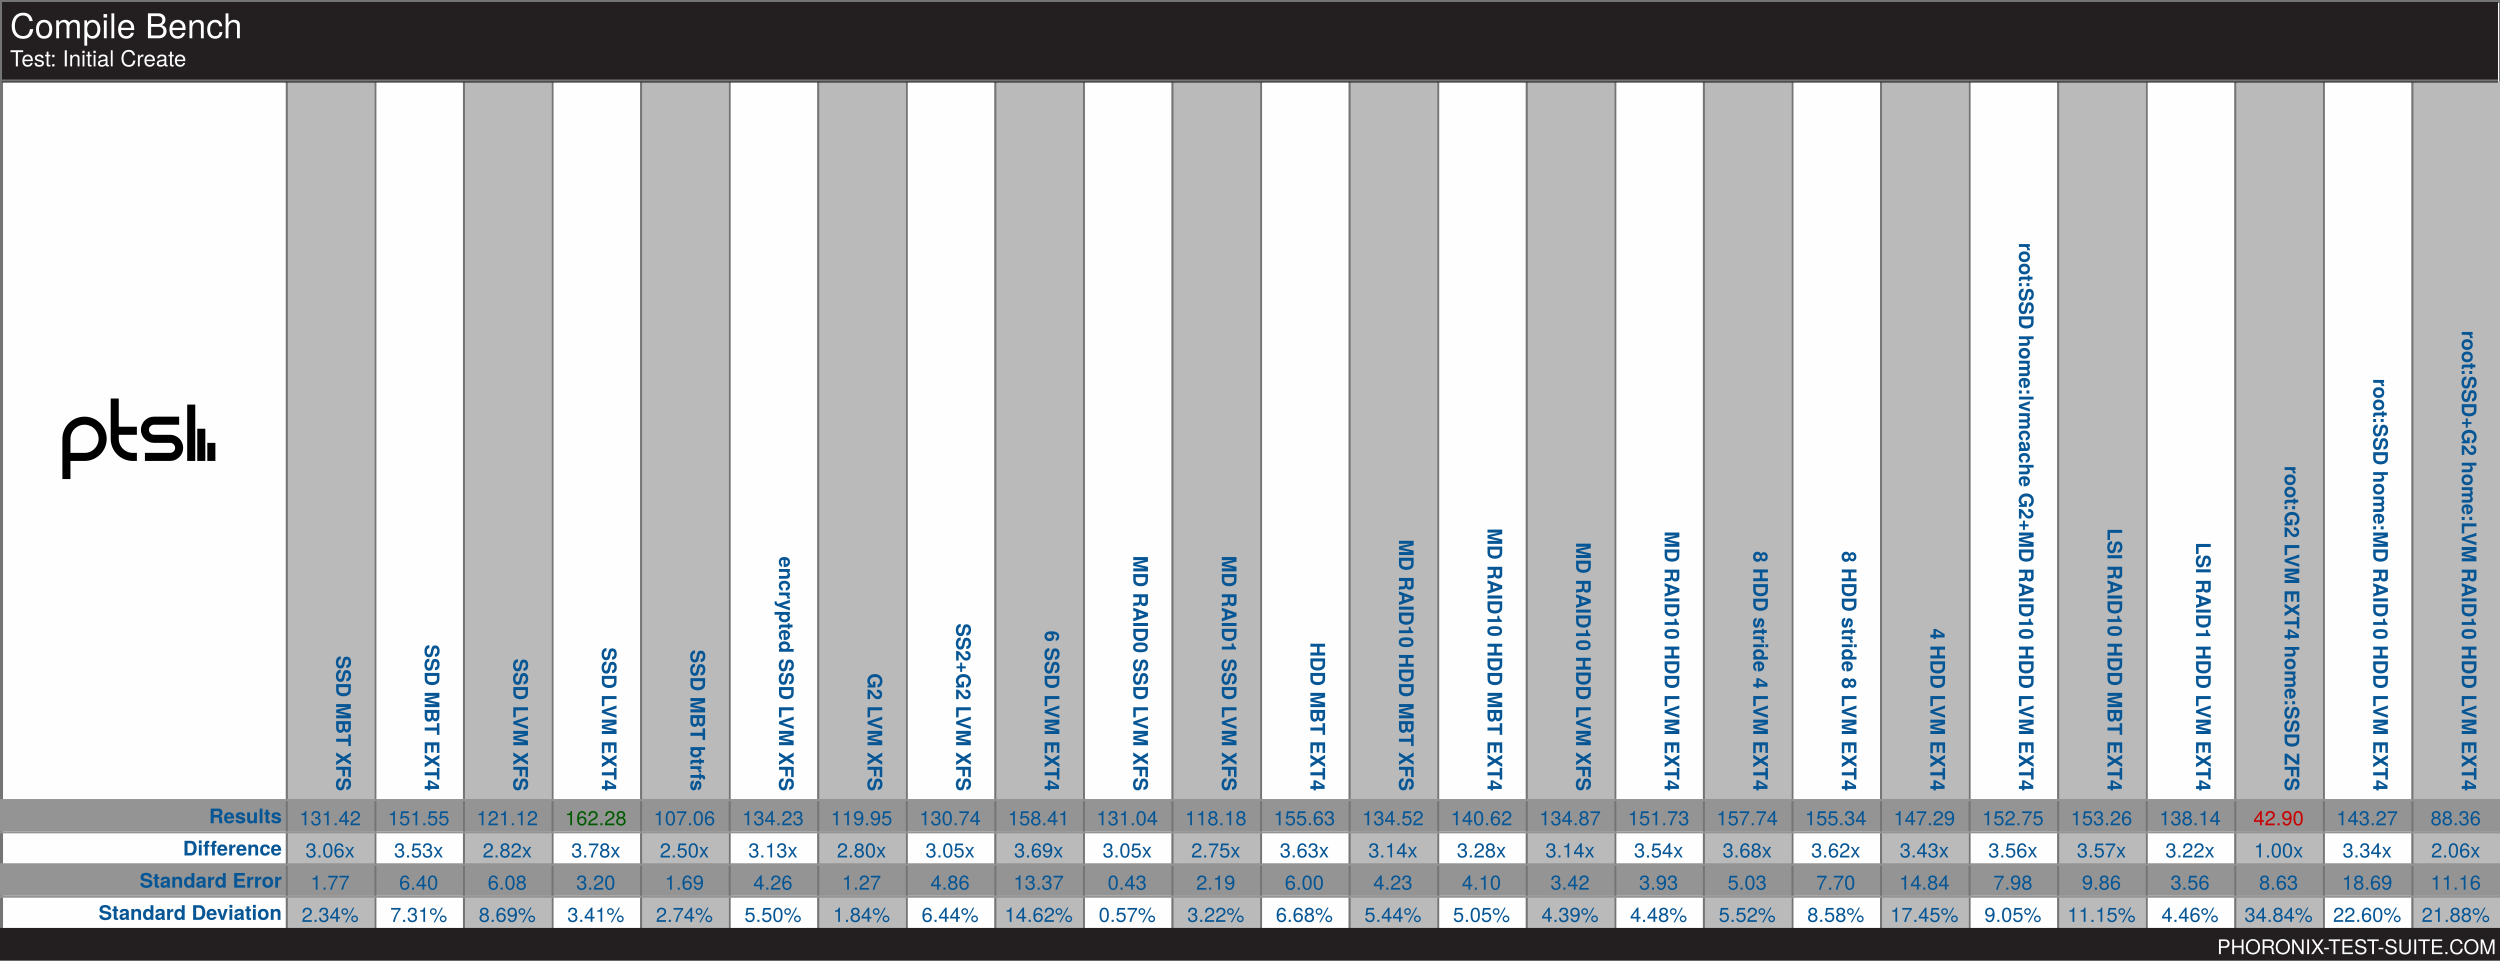
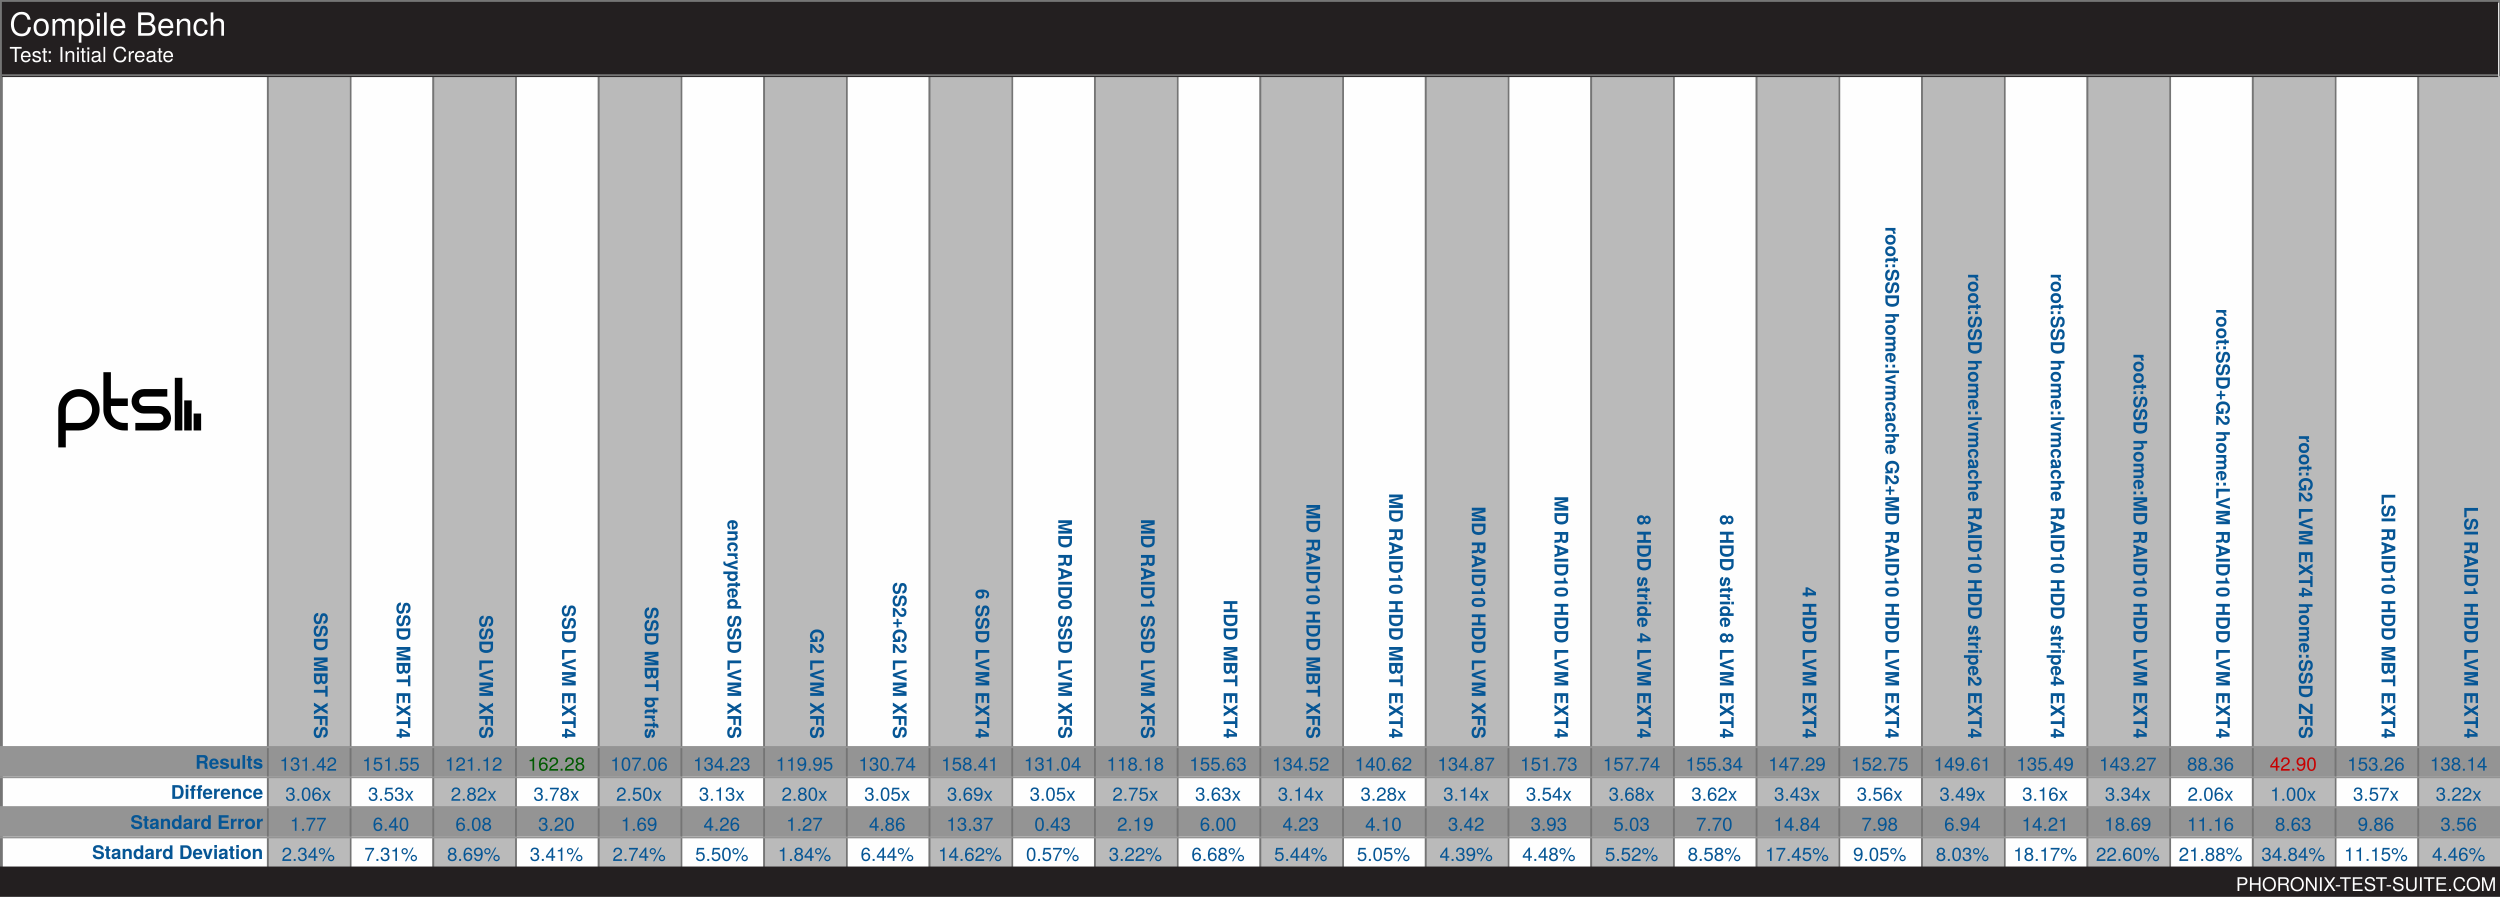
- <svg xmlns="http://www.w3.org/2000/svg" xmlns:xlink="http://www.w3.org/1999/xlink" version="1.1" font-family="sans-serif, droid-sans, helvetica, verdana, tahoma" viewbox="0 0 1242 477" width="1242" height="477" preserveAspectRatio="xMinYMin meet">
-   <rect x="0" y="0" width="1242" height="477" fill="#FEFEFE" stroke="#757575" stroke-width="2" />
-   <rect x="1" y="1" width="1241" height="476" fill="#FEFEFE" stroke="#757575" stroke-width="1" />
+ <svg xmlns="http://www.w3.org/2000/svg" xmlns:xlink="http://www.w3.org/1999/xlink" version="1.1" font-family="sans-serif, droid-sans, helvetica, verdana, tahoma" viewbox="0 0 1330 477" width="1330" height="477" preserveAspectRatio="xMinYMin meet">
+   <rect x="0" y="0" width="1330" height="477" fill="#FEFEFE" stroke="#757575" stroke-width="2" />
+   <rect x="1" y="1" width="1329" height="476" fill="#FEFEFE" stroke="#757575" stroke-width="1" />
  <path d="m74 22v9m-5-16v16m-5-28v28m-23-2h12.5c2.485 0 4.5-2.015 4.5-4.5s-2.015-4.5-4.5-4.5h-8c-2.485 0-4.5-2.015-4.5-4.5s2.015-4.5 4.5-4.5h12.5m-21 5h-11m11 13h-2c-4.971 0-9-4.029-9-9v-20m-24 40v-20c0-4.971 4.029-9 9-9 4.971 0 9 4.029 9 9s-4.029 9-9 9h-9" stroke="#000000" stroke-width="4" fill="none" transform="translate(31,198)" />
-   <line x1="142" y1="251" x2="1242" y2="251" stroke="#BABABA" stroke-width="421" stroke-dasharray="44,44" />
-   <line x1="621" y1="397" x2="621" y2="461" stroke="#949494" stroke-width="1242" stroke-dasharray="16,16" />
-   <line x1="142" y1="251" x2="1242" y2="251" stroke="#757575" stroke-width="421" stroke-dasharray="1,43" />
-   <rect x="1" y="1" width="1240" height="40" fill="#231f20" />
+   <line x1="142" y1="251" x2="1330" y2="251" stroke="#BABABA" stroke-width="421" stroke-dasharray="44,44" />
+   <line x1="665" y1="397" x2="665" y2="461" stroke="#949494" stroke-width="1330" stroke-dasharray="16,16" />
+   <line x1="142" y1="251" x2="1330" y2="251" stroke="#757575" stroke-width="421" stroke-dasharray="1,43" />
+   <rect x="1" y="1" width="1328" height="40" fill="#231f20" />
  <text x="5" y="19" font-size="17" fill="#FEFEFE" text-anchor="start">Compile Bench</text>
  <text x="5" y="33" font-size="11" fill="#FEFEFE" text-anchor="start">Test: Initial Create</text>
-   <line x1="1" y1="40" x2="1241" y2="40" stroke="#757575" stroke-width="1" />
+   <line x1="1" y1="40" x2="1329" y2="40" stroke="#757575" stroke-width="1" />
  <g font-size="10" font-weight="bold" text-anchor="end" fill="#065695">
    <text x="140" y="409" fill="#065695">Results</text>
    <text x="140" y="425" fill="#065695">Difference</text>
    <text x="140" y="441" fill="#065695">Standard Error</text>
    <text x="140" y="457" fill="#065695">Standard Deviation</text>
  </g>
  <g font-size="10" fill="#065695" font-weight="bold" text-anchor="end">
    <text x="167" y="393" transform="rotate(90 167 393)">SSD MBT XFS</text>
    <text x="211" y="393" transform="rotate(90 211 393)">SSD MBT EXT4</text>
    <text x="255" y="393" transform="rotate(90 255 393)">SSD LVM XFS</text>
    <text x="299" y="393" transform="rotate(90 299 393)">SSD LVM EXT4</text>
    <text x="343" y="393" transform="rotate(90 343 393)">SSD MBT btrfs</text>
    <text x="387" y="393" transform="rotate(90 387 393)">encrypted SSD LVM XFS</text>
    <text x="431" y="393" transform="rotate(90 431 393)">G2 LVM XFS</text>
    <text x="475" y="393" transform="rotate(90 475 393)">SS2+G2 LVM XFS</text>
    <text x="519" y="393" transform="rotate(90 519 393)">6 SSD LVM EXT4</text>
    <text x="563" y="393" transform="rotate(90 563 393)">MD RAID0 SSD LVM XFS</text>
    <text x="607" y="393" transform="rotate(90 607 393)">MD RAID1 SSD LVM XFS</text>
    <text x="651" y="393" transform="rotate(90 651 393)">HDD MBT EXT4</text>
    <text x="695" y="393" transform="rotate(90 695 393)">MD RAID10 HDD MBT XFS</text>
    <text x="739" y="393" transform="rotate(90 739 393)">MD RAID10 HDD MBT EXT4</text>
    <text x="783" y="393" transform="rotate(90 783 393)">MD RAID10 HDD LVM XFS</text>
    <text x="827" y="393" transform="rotate(90 827 393)">MD RAID10 HDD LVM EXT4</text>
    <text x="871" y="393" transform="rotate(90 871 393)">8 HDD stride 4 LVM EXT4</text>
    <text x="915" y="393" transform="rotate(90 915 393)">8 HDD stride 8 LVM EXT4</text>
    <text x="959" y="393" transform="rotate(90 959 393)">4 HDD LVM EXT4</text>
    <text x="1003" y="393" transform="rotate(90 1003 393)">root:SSD home:lvmcache G2+MD RAID10 HDD LVM EXT4</text>
-     <text x="1047" y="393" transform="rotate(90 1047 393)">LSI RAID10 HDD MBT EXT4</text>
-     <text x="1091" y="393" transform="rotate(90 1091 393)">LSI RAID1 HDD LVM EXT4</text>
-     <text x="1135" y="393" transform="rotate(90 1135 393)">root:G2 LVM EXT4 home:SSD ZFS</text>
-     <text x="1179" y="393" transform="rotate(90 1179 393)">root:SSD home:MD RAID10 HDD LVM EXT4</text>
-     <text x="1223" y="393" transform="rotate(90 1223 393)">root:SSD+G2 home:LVM RAID10 HDD LVM EXT4</text>
+     <text x="1047" y="393" transform="rotate(90 1047 393)">root:SSD home:lvmcache RAID10 HDD stripe2 EXT4</text>
+     <text x="1091" y="393" transform="rotate(90 1091 393)">root:SSD home:lvmcache RAID10 HDD stripe4 EXT4</text>
+     <text x="1135" y="393" transform="rotate(90 1135 393)">root:SSD home:MD RAID10 HDD LVM EXT4</text>
+     <text x="1179" y="393" transform="rotate(90 1179 393)">root:SSD+G2 home:LVM RAID10 HDD LVM EXT4</text>
+     <text x="1223" y="393" transform="rotate(90 1223 393)">root:G2 LVM EXT4 home:SSD ZFS</text>
+     <text x="1267" y="393" transform="rotate(90 1267 393)">LSI RAID10 HDD MBT EXT4</text>
+     <text x="1311" y="393" transform="rotate(90 1311 393)">LSI RAID1 HDD LVM EXT4</text>
  </g>
  <g />
  <g text-anchor="middle" font-size="10">
    <text x="164" y="410" fill="#065695" xlink:title="STD Dev: 2.34%;  STD Error: 1.77">131.42</text>
    <text x="164" y="426" fill="#065695">3.06x</text>
    <text x="164" y="442" fill="#065695">1.77</text>
    <text x="164" y="458" fill="#065695">2.34%</text>
    <text x="208" y="410" fill="#065695" xlink:title="STD Dev: 7.31%;  STD Error: 6.40">151.55</text>
    <text x="208" y="426" fill="#065695">3.53x</text>
    <text x="208" y="442" fill="#065695">6.40</text>
    <text x="208" y="458" fill="#065695">7.31%</text>
    <text x="252" y="410" fill="#065695" xlink:title="STD Dev: 8.69%;  STD Error: 6.08">121.12</text>
    <text x="252" y="426" fill="#065695">2.82x</text>
    <text x="252" y="442" fill="#065695">6.08</text>
    <text x="252" y="458" fill="#065695">8.69%</text>
    <text x="296" y="410" fill="#005a00" xlink:title="STD Dev: 3.41%;  STD Error: 3.20">162.28</text>
    <text x="296" y="426" fill="#065695">3.78x</text>
    <text x="296" y="442" fill="#065695">3.20</text>
    <text x="296" y="458" fill="#065695">3.41%</text>
    <text x="340" y="410" fill="#065695" xlink:title="STD Dev: 2.74%;  STD Error: 1.69">107.06</text>
    <text x="340" y="426" fill="#065695">2.50x</text>
    <text x="340" y="442" fill="#065695">1.69</text>
    <text x="340" y="458" fill="#065695">2.74%</text>
    <text x="384" y="410" fill="#065695" xlink:title="STD Dev: 5.50%;  STD Error: 4.26">134.23</text>
    <text x="384" y="426" fill="#065695">3.13x</text>
    <text x="384" y="442" fill="#065695">4.26</text>
    <text x="384" y="458" fill="#065695">5.50%</text>
    <text x="428" y="410" fill="#065695" xlink:title="STD Dev: 1.84%;  STD Error: 1.27">119.95</text>
    <text x="428" y="426" fill="#065695">2.80x</text>
    <text x="428" y="442" fill="#065695">1.27</text>
    <text x="428" y="458" fill="#065695">1.84%</text>
    <text x="472" y="410" fill="#065695" xlink:title="STD Dev: 6.44%;  STD Error: 4.86">130.74</text>
    <text x="472" y="426" fill="#065695">3.05x</text>
    <text x="472" y="442" fill="#065695">4.86</text>
    <text x="472" y="458" fill="#065695">6.44%</text>
    <text x="516" y="410" fill="#065695" xlink:title="STD Dev: 14.62%;  STD Error: 13.37">158.41</text>
    <text x="516" y="426" fill="#065695">3.69x</text>
    <text x="516" y="442" fill="#065695">13.37</text>
    <text x="516" y="458" fill="#065695">14.62%</text>
    <text x="560" y="410" fill="#065695" xlink:title="STD Dev: 0.57%;  STD Error: 0.43">131.04</text>
    <text x="560" y="426" fill="#065695">3.05x</text>
    <text x="560" y="442" fill="#065695">0.43</text>
    <text x="560" y="458" fill="#065695">0.57%</text>
    <text x="604" y="410" fill="#065695" xlink:title="STD Dev: 3.22%;  STD Error: 2.19">118.18</text>
    <text x="604" y="426" fill="#065695">2.75x</text>
    <text x="604" y="442" fill="#065695">2.19</text>
    <text x="604" y="458" fill="#065695">3.22%</text>
    <text x="648" y="410" fill="#065695" xlink:title="STD Dev: 6.68%;  STD Error: 6.00">155.63</text>
    <text x="648" y="426" fill="#065695">3.63x</text>
    <text x="648" y="442" fill="#065695">6.00</text>
    <text x="648" y="458" fill="#065695">6.68%</text>
    <text x="692" y="410" fill="#065695" xlink:title="STD Dev: 5.44%;  STD Error: 4.23">134.52</text>
    <text x="692" y="426" fill="#065695">3.14x</text>
    <text x="692" y="442" fill="#065695">4.23</text>
    <text x="692" y="458" fill="#065695">5.44%</text>
    <text x="736" y="410" fill="#065695" xlink:title="STD Dev: 5.05%;  STD Error: 4.10">140.62</text>
    <text x="736" y="426" fill="#065695">3.28x</text>
    <text x="736" y="442" fill="#065695">4.10</text>
    <text x="736" y="458" fill="#065695">5.05%</text>
    <text x="780" y="410" fill="#065695" xlink:title="STD Dev: 4.39%;  STD Error: 3.42">134.87</text>
    <text x="780" y="426" fill="#065695">3.14x</text>
    <text x="780" y="442" fill="#065695">3.42</text>
    <text x="780" y="458" fill="#065695">4.39%</text>
    <text x="824" y="410" fill="#065695" xlink:title="STD Dev: 4.48%;  STD Error: 3.93">151.73</text>
    <text x="824" y="426" fill="#065695">3.54x</text>
    <text x="824" y="442" fill="#065695">3.93</text>
    <text x="824" y="458" fill="#065695">4.48%</text>
    <text x="868" y="410" fill="#065695" xlink:title="STD Dev: 5.52%;  STD Error: 5.03">157.74</text>
    <text x="868" y="426" fill="#065695">3.68x</text>
    <text x="868" y="442" fill="#065695">5.03</text>
    <text x="868" y="458" fill="#065695">5.52%</text>
    <text x="912" y="410" fill="#065695" xlink:title="STD Dev: 8.58%;  STD Error: 7.70">155.34</text>
    <text x="912" y="426" fill="#065695">3.62x</text>
    <text x="912" y="442" fill="#065695">7.70</text>
    <text x="912" y="458" fill="#065695">8.58%</text>
    <text x="956" y="410" fill="#065695" xlink:title="STD Dev: 17.45%;  STD Error: 14.84">147.29</text>
    <text x="956" y="426" fill="#065695">3.43x</text>
    <text x="956" y="442" fill="#065695">14.84</text>
    <text x="956" y="458" fill="#065695">17.45%</text>
    <text x="1000" y="410" fill="#065695" xlink:title="STD Dev: 9.05%;  STD Error: 7.98">152.75</text>
    <text x="1000" y="426" fill="#065695">3.56x</text>
    <text x="1000" y="442" fill="#065695">7.98</text>
    <text x="1000" y="458" fill="#065695">9.05%</text>
-     <text x="1044" y="410" fill="#065695" xlink:title="STD Dev: 11.15%;  STD Error: 9.86">153.26</text>
-     <text x="1044" y="426" fill="#065695">3.57x</text>
-     <text x="1044" y="442" fill="#065695">9.86</text>
-     <text x="1044" y="458" fill="#065695">11.15%</text>
-     <text x="1088" y="410" fill="#065695" xlink:title="STD Dev: 4.46%;  STD Error: 3.56">138.14</text>
-     <text x="1088" y="426" fill="#065695">3.22x</text>
-     <text x="1088" y="442" fill="#065695">3.56</text>
-     <text x="1088" y="458" fill="#065695">4.46%</text>
-     <text x="1132" y="410" fill="#C80000" xlink:title="STD Dev: 34.84%;  STD Error: 8.63">42.90</text>
-     <text x="1132" y="426" fill="#065695">1.00x</text>
-     <text x="1132" y="442" fill="#065695">8.63</text>
-     <text x="1132" y="458" fill="#065695">34.84%</text>
-     <text x="1176" y="410" fill="#065695" xlink:title="STD Dev: 22.60%;  STD Error: 18.69">143.27</text>
-     <text x="1176" y="426" fill="#065695">3.34x</text>
-     <text x="1176" y="442" fill="#065695">18.69</text>
-     <text x="1176" y="458" fill="#065695">22.60%</text>
-     <text x="1220" y="410" fill="#065695" xlink:title="STD Dev: 21.88%;  STD Error: 11.16">88.36</text>
-     <text x="1220" y="426" fill="#065695">2.06x</text>
-     <text x="1220" y="442" fill="#065695">11.16</text>
-     <text x="1220" y="458" fill="#065695">21.88%</text>
+     <text x="1044" y="410" fill="#065695" xlink:title="STD Dev: 8.03%;  STD Error: 6.94">149.61</text>
+     <text x="1044" y="426" fill="#065695">3.49x</text>
+     <text x="1044" y="442" fill="#065695">6.94</text>
+     <text x="1044" y="458" fill="#065695">8.03%</text>
+     <text x="1088" y="410" fill="#065695" xlink:title="STD Dev: 18.17%;  STD Error: 14.21">135.49</text>
+     <text x="1088" y="426" fill="#065695">3.16x</text>
+     <text x="1088" y="442" fill="#065695">14.21</text>
+     <text x="1088" y="458" fill="#065695">18.17%</text>
+     <text x="1132" y="410" fill="#065695" xlink:title="STD Dev: 22.60%;  STD Error: 18.69">143.27</text>
+     <text x="1132" y="426" fill="#065695">3.34x</text>
+     <text x="1132" y="442" fill="#065695">18.69</text>
+     <text x="1132" y="458" fill="#065695">22.60%</text>
+     <text x="1176" y="410" fill="#065695" xlink:title="STD Dev: 21.88%;  STD Error: 11.16">88.36</text>
+     <text x="1176" y="426" fill="#065695">2.06x</text>
+     <text x="1176" y="442" fill="#065695">11.16</text>
+     <text x="1176" y="458" fill="#065695">21.88%</text>
+     <text x="1220" y="410" fill="#C80000" xlink:title="STD Dev: 34.84%;  STD Error: 8.63">42.90</text>
+     <text x="1220" y="426" fill="#065695">1.00x</text>
+     <text x="1220" y="442" fill="#065695">8.63</text>
+     <text x="1220" y="458" fill="#065695">34.84%</text>
+     <text x="1264" y="410" fill="#065695" xlink:title="STD Dev: 11.15%;  STD Error: 9.86">153.26</text>
+     <text x="1264" y="426" fill="#065695">3.57x</text>
+     <text x="1264" y="442" fill="#065695">9.86</text>
+     <text x="1264" y="458" fill="#065695">11.15%</text>
+     <text x="1308" y="410" fill="#065695" xlink:title="STD Dev: 4.46%;  STD Error: 3.56">138.14</text>
+     <text x="1308" y="426" fill="#065695">3.22x</text>
+     <text x="1308" y="442" fill="#065695">3.56</text>
+     <text x="1308" y="458" fill="#065695">4.46%</text>
  </g>
-   <line x1="621" y1="397" x2="621" y2="461" stroke="#949494" stroke-width="1242" stroke-dasharray="1,15" />
-   <rect x="0" y="461" width="1242" height="16" fill="#231f20" />
+   <line x1="665" y1="397" x2="665" y2="461" stroke="#949494" stroke-width="1330" stroke-dasharray="1,15" />
+   <rect x="0" y="461" width="1330" height="16" fill="#231f20" />
  <a xlink:href="http://www.phoronix-test-suite.com/" xlink:show="new">
-     <text x="1240" y="474" font-size="10" fill="#FFFFFF" text-anchor="end" xlink:show="new">PHORONIX-TEST-SUITE.COM</text>
+     <text x="1328" y="474" font-size="10" fill="#FFFFFF" text-anchor="end" xlink:show="new">PHORONIX-TEST-SUITE.COM</text>
  </a>
</svg>
